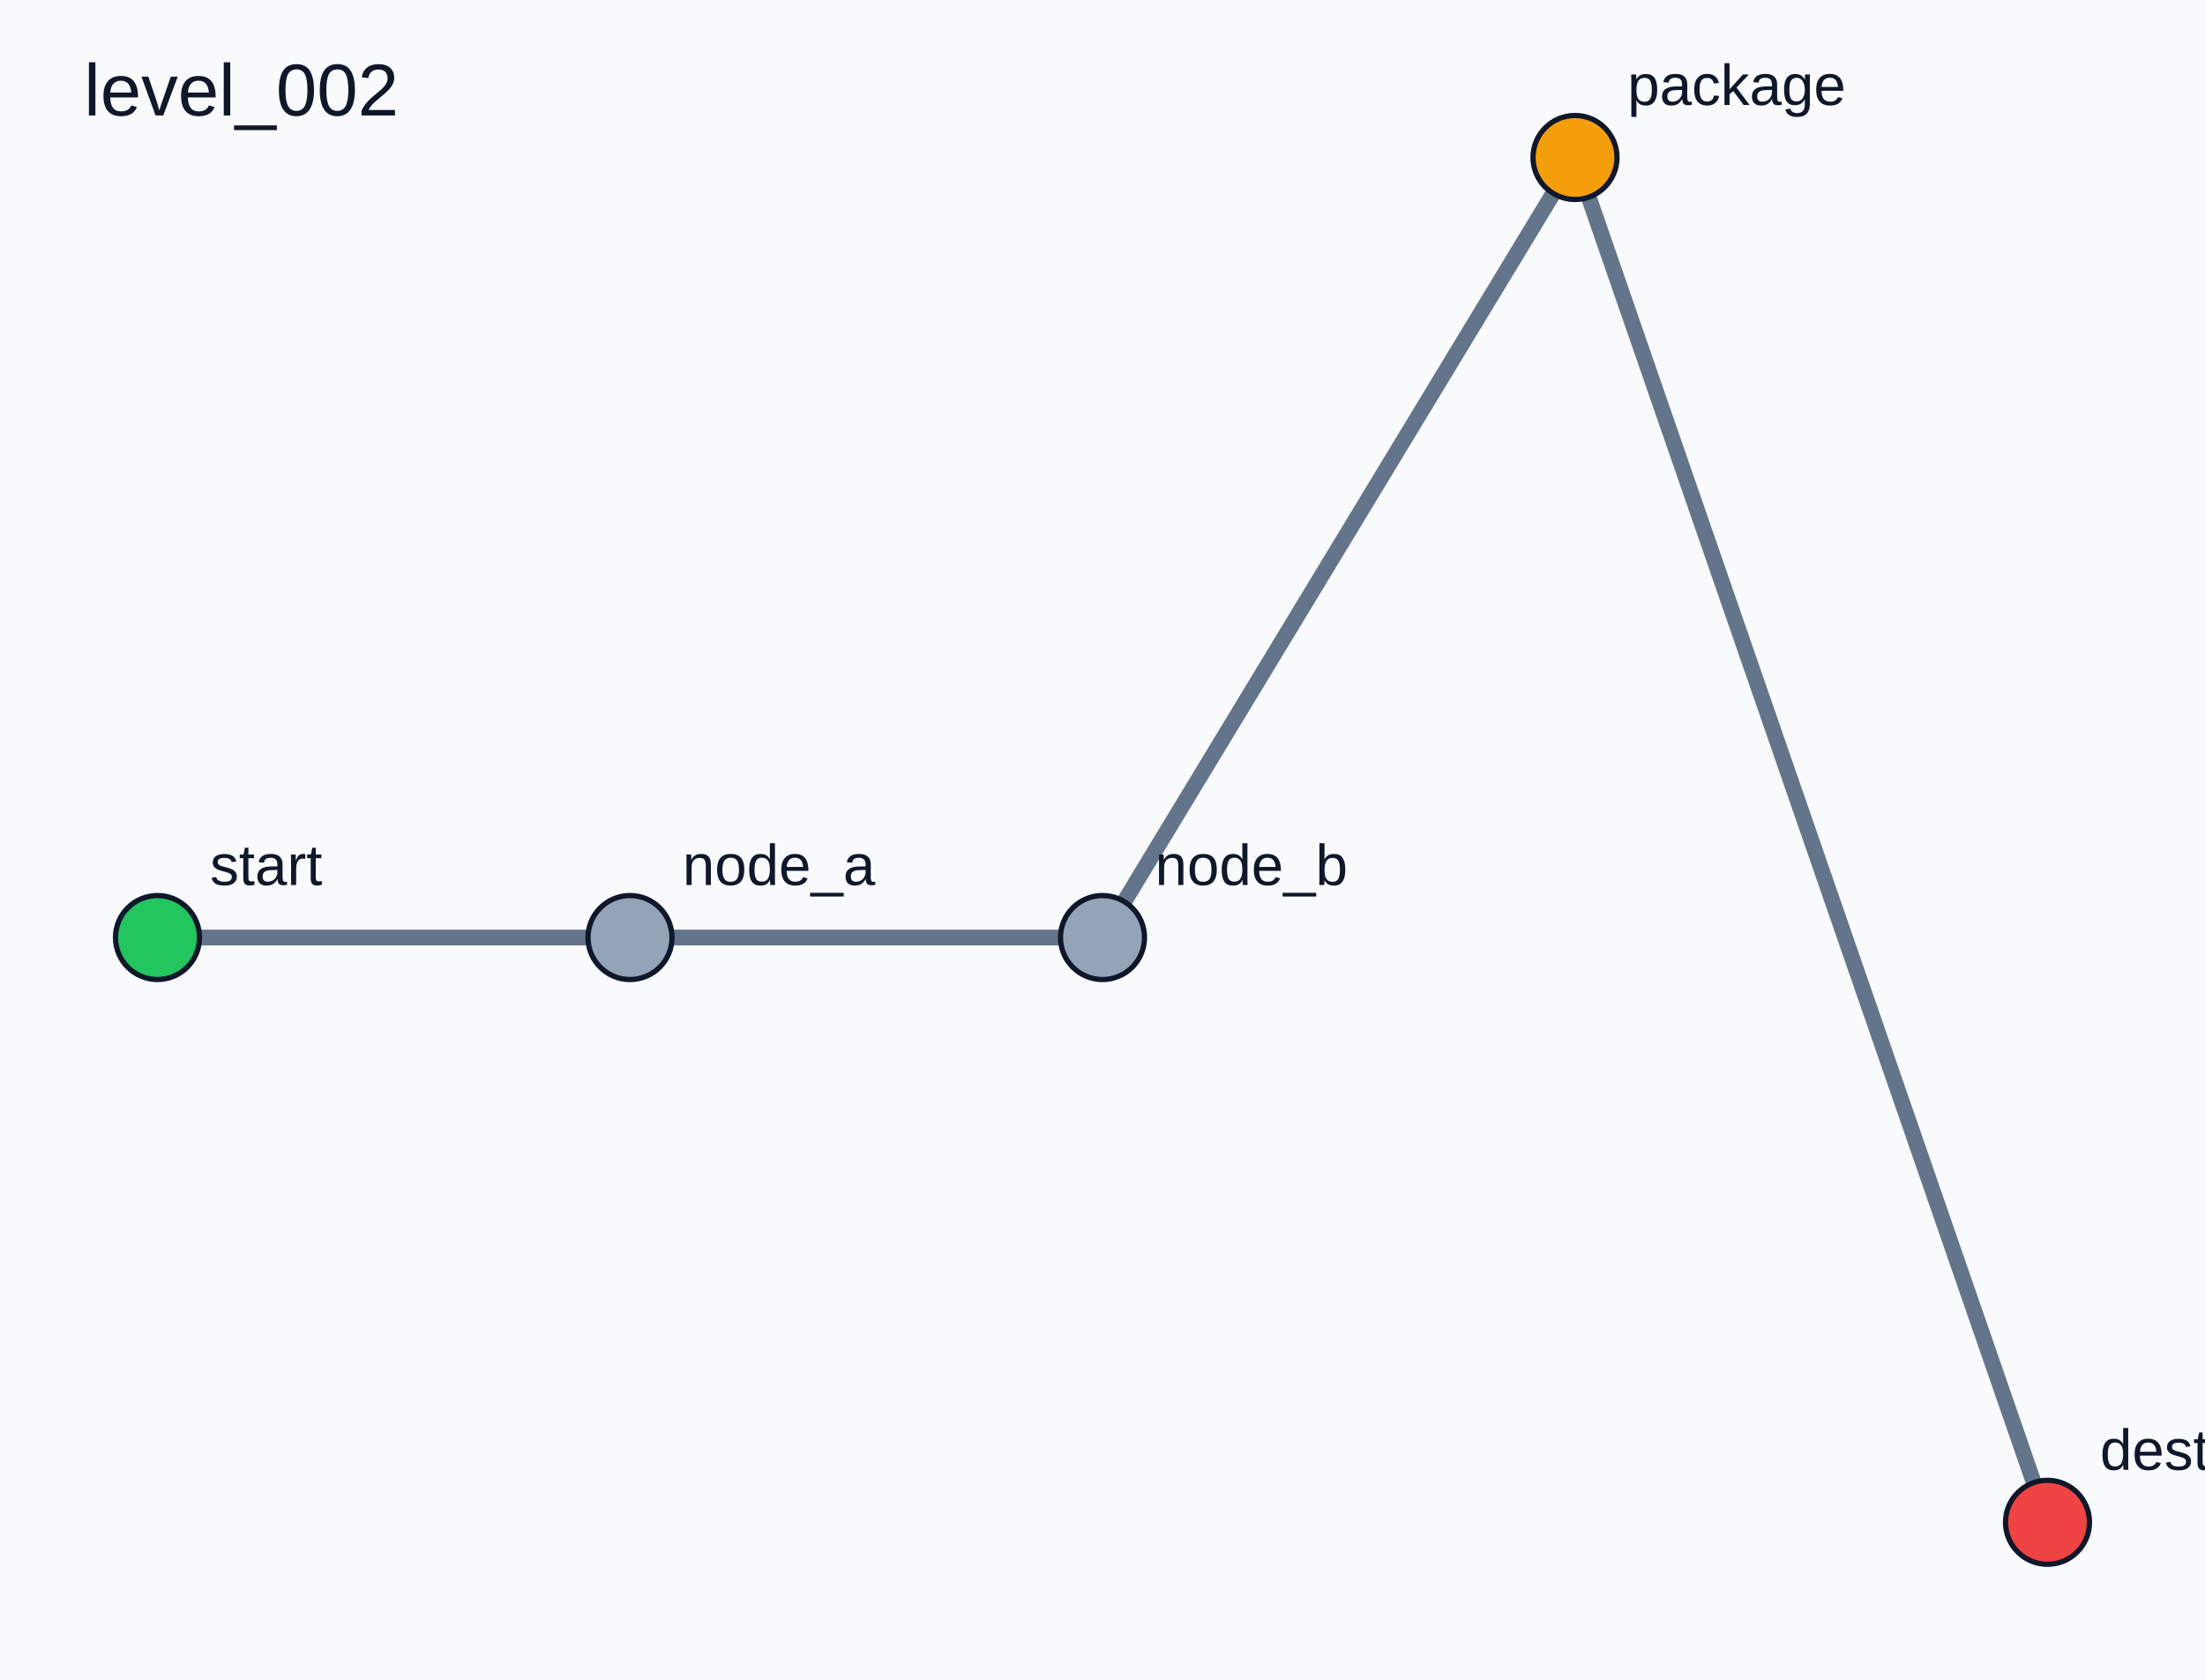
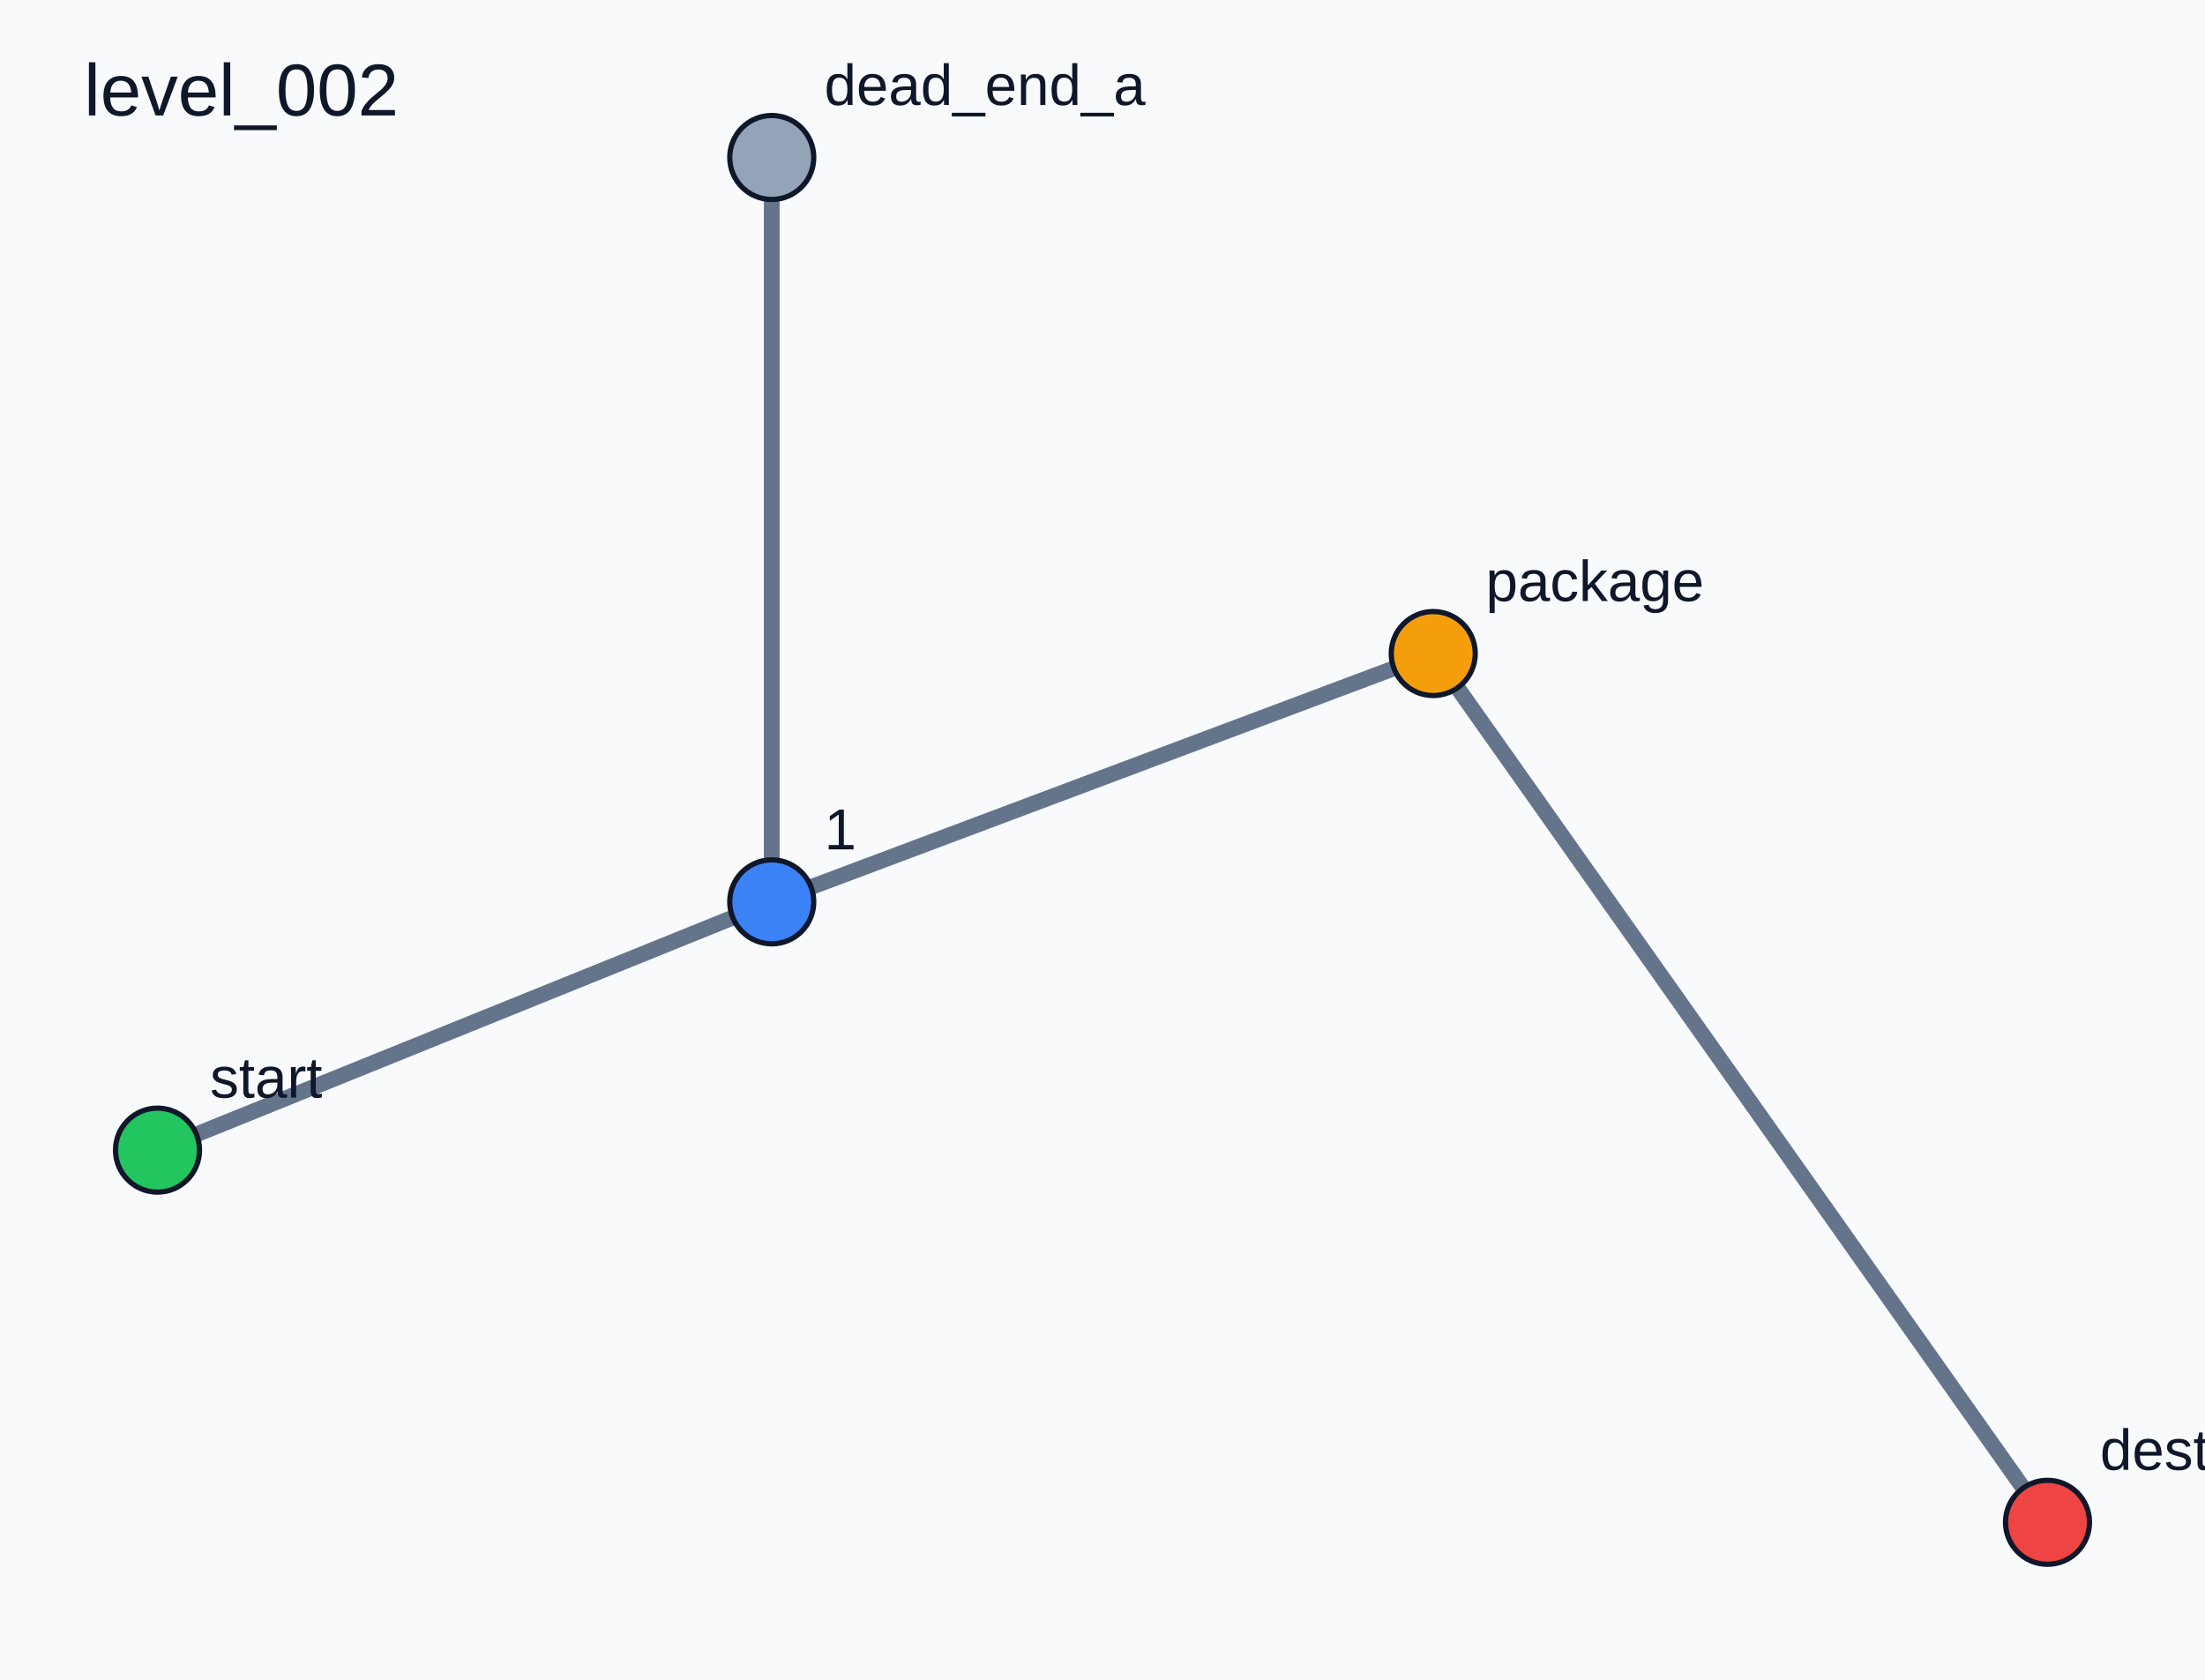
<svg xmlns="http://www.w3.org/2000/svg" width="420" height="320" viewBox="0 0 420 320">
  <rect width="100%" height="100%" fill="#f8fafc" />
  <text x="16" y="22" font-family="Arial" font-size="14" fill="#0f172a">level_002</text>
-   <line x1="30.0" y1="178.6" x2="120.0" y2="178.6" stroke="#64748b" stroke-width="3" />
-   <line x1="120.0" y1="178.6" x2="210.0" y2="178.6" stroke="#64748b" stroke-width="3" />
-   <line x1="210.0" y1="178.6" x2="300.0" y2="30.0" stroke="#64748b" stroke-width="3" />
-   <line x1="300.0" y1="30.0" x2="390.0" y2="290.0" stroke="#64748b" stroke-width="3" />
-   <circle cx="30.0" cy="178.6" r="8" fill="#22c55e" stroke="#0f172a" stroke-width="1" />
-   <text x="40.0" y="168.6" font-family="Arial" font-size="11" fill="#0f172a">start</text>
-   <circle cx="120.0" cy="178.6" r="8" fill="#94a3b8" stroke="#0f172a" stroke-width="1" />
-   <text x="130.0" y="168.6" font-family="Arial" font-size="11" fill="#0f172a">node_a</text>
-   <circle cx="210.0" cy="178.6" r="8" fill="#94a3b8" stroke="#0f172a" stroke-width="1" />
-   <text x="220.0" y="168.6" font-family="Arial" font-size="11" fill="#0f172a">node_b</text>
-   <circle cx="300.0" cy="30.0" r="8" fill="#f59e0b" stroke="#0f172a" stroke-width="1" />
-   <text x="310.0" y="20.0" font-family="Arial" font-size="11" fill="#0f172a">package</text>
+   <line x1="30.0" y1="219.1" x2="147.0" y2="171.8" stroke="#64748b" stroke-width="3" />
+   <line x1="147.0" y1="171.8" x2="147.0" y2="30.0" stroke="#64748b" stroke-width="3" />
+   <line x1="147.0" y1="171.8" x2="273.0" y2="124.5" stroke="#64748b" stroke-width="3" />
+   <line x1="273.0" y1="124.5" x2="390.0" y2="290.0" stroke="#64748b" stroke-width="3" />
+   <circle cx="30.0" cy="219.1" r="8" fill="#22c55e" stroke="#0f172a" stroke-width="1" />
+   <text x="40.0" y="209.1" font-family="Arial" font-size="11" fill="#0f172a">start</text>
+   <circle cx="147.0" cy="171.8" r="8" fill="#3b82f6" stroke="#0f172a" stroke-width="1" />
+   <text x="157.0" y="161.8" font-family="Arial" font-size="11" fill="#0f172a">1</text>
+   <circle cx="147.0" cy="30.0" r="8" fill="#94a3b8" stroke="#0f172a" stroke-width="1" />
+   <text x="157.0" y="20.0" font-family="Arial" font-size="11" fill="#0f172a">dead_end_a</text>
+   <circle cx="273.0" cy="124.5" r="8" fill="#f59e0b" stroke="#0f172a" stroke-width="1" />
+   <text x="283.0" y="114.5" font-family="Arial" font-size="11" fill="#0f172a">package</text>
  <circle cx="390.0" cy="290.0" r="8" fill="#ef4444" stroke="#0f172a" stroke-width="1" />
  <text x="400.0" y="280.0" font-family="Arial" font-size="11" fill="#0f172a">destination</text>
</svg>
